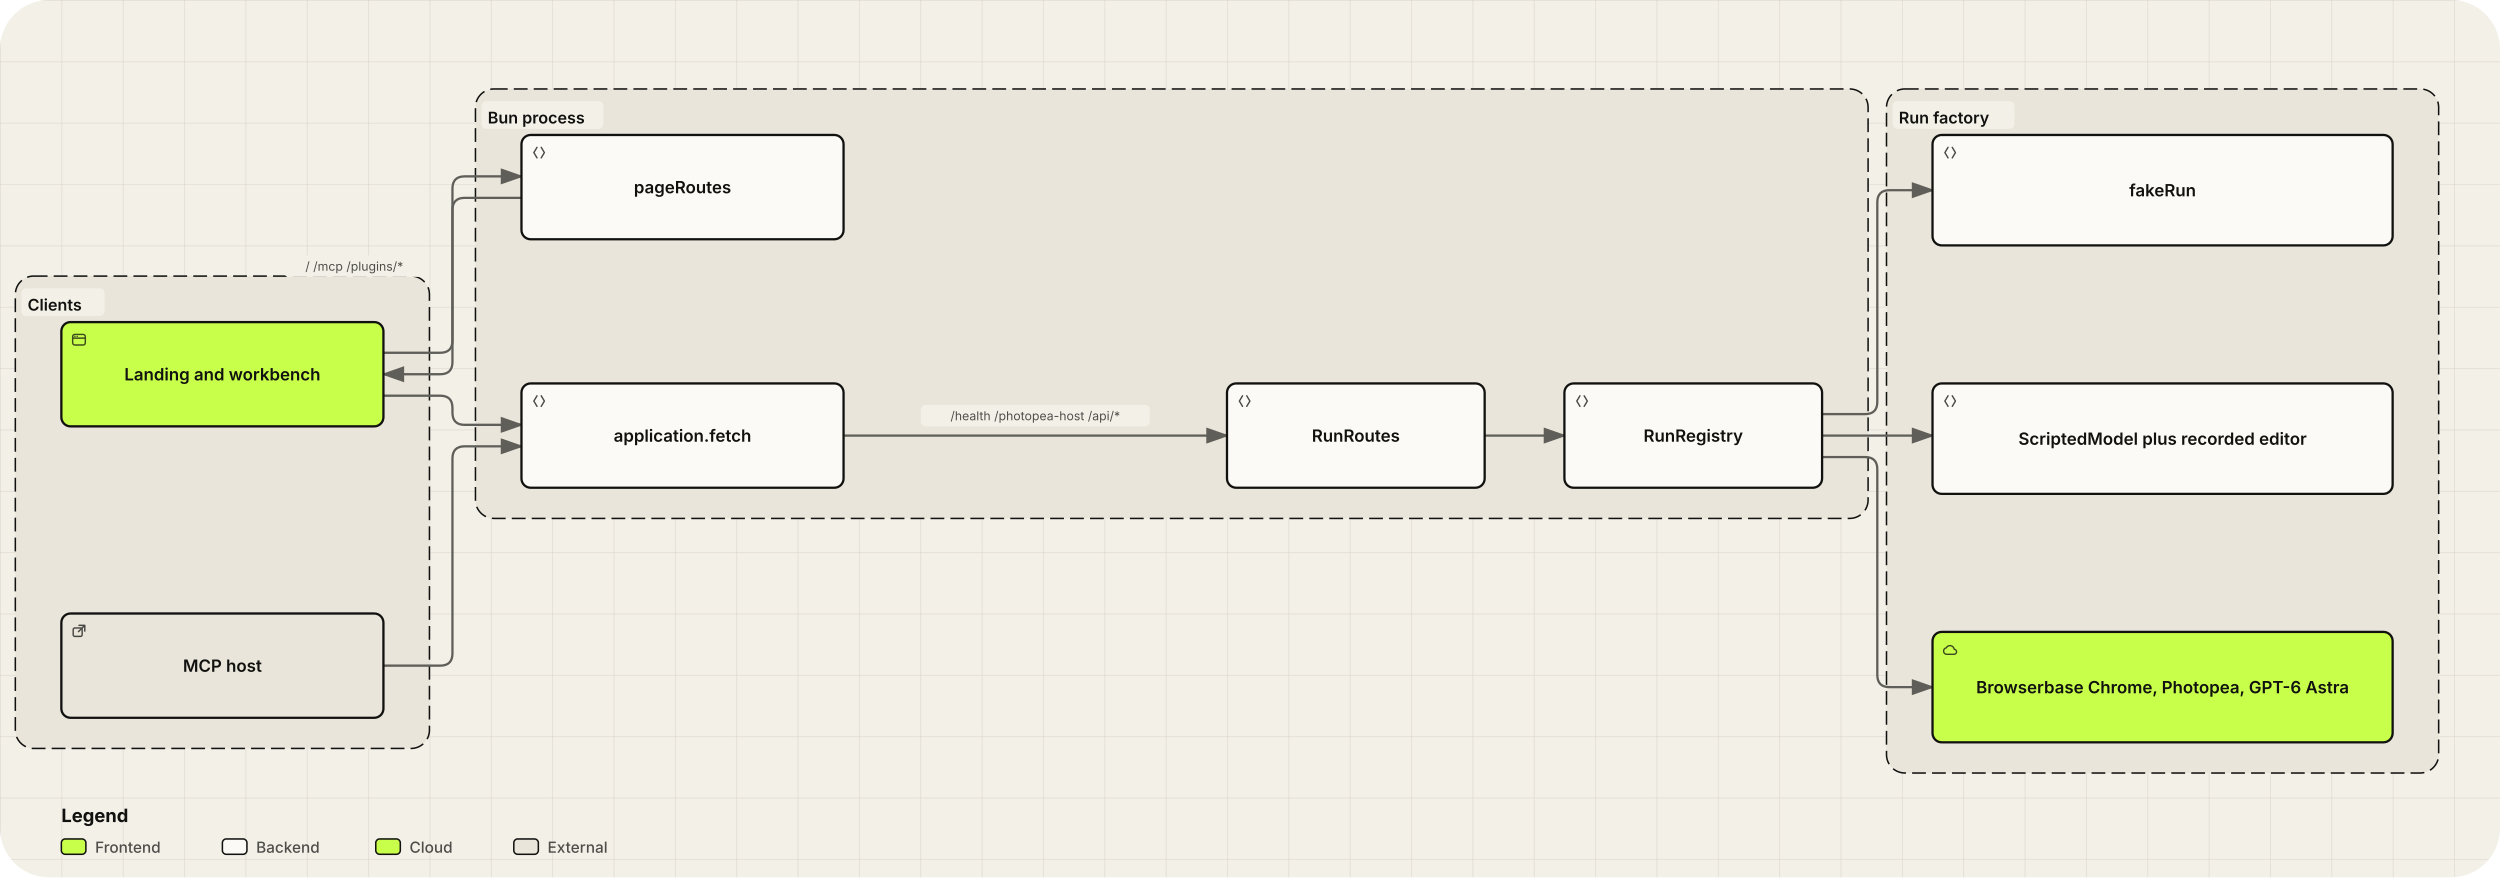
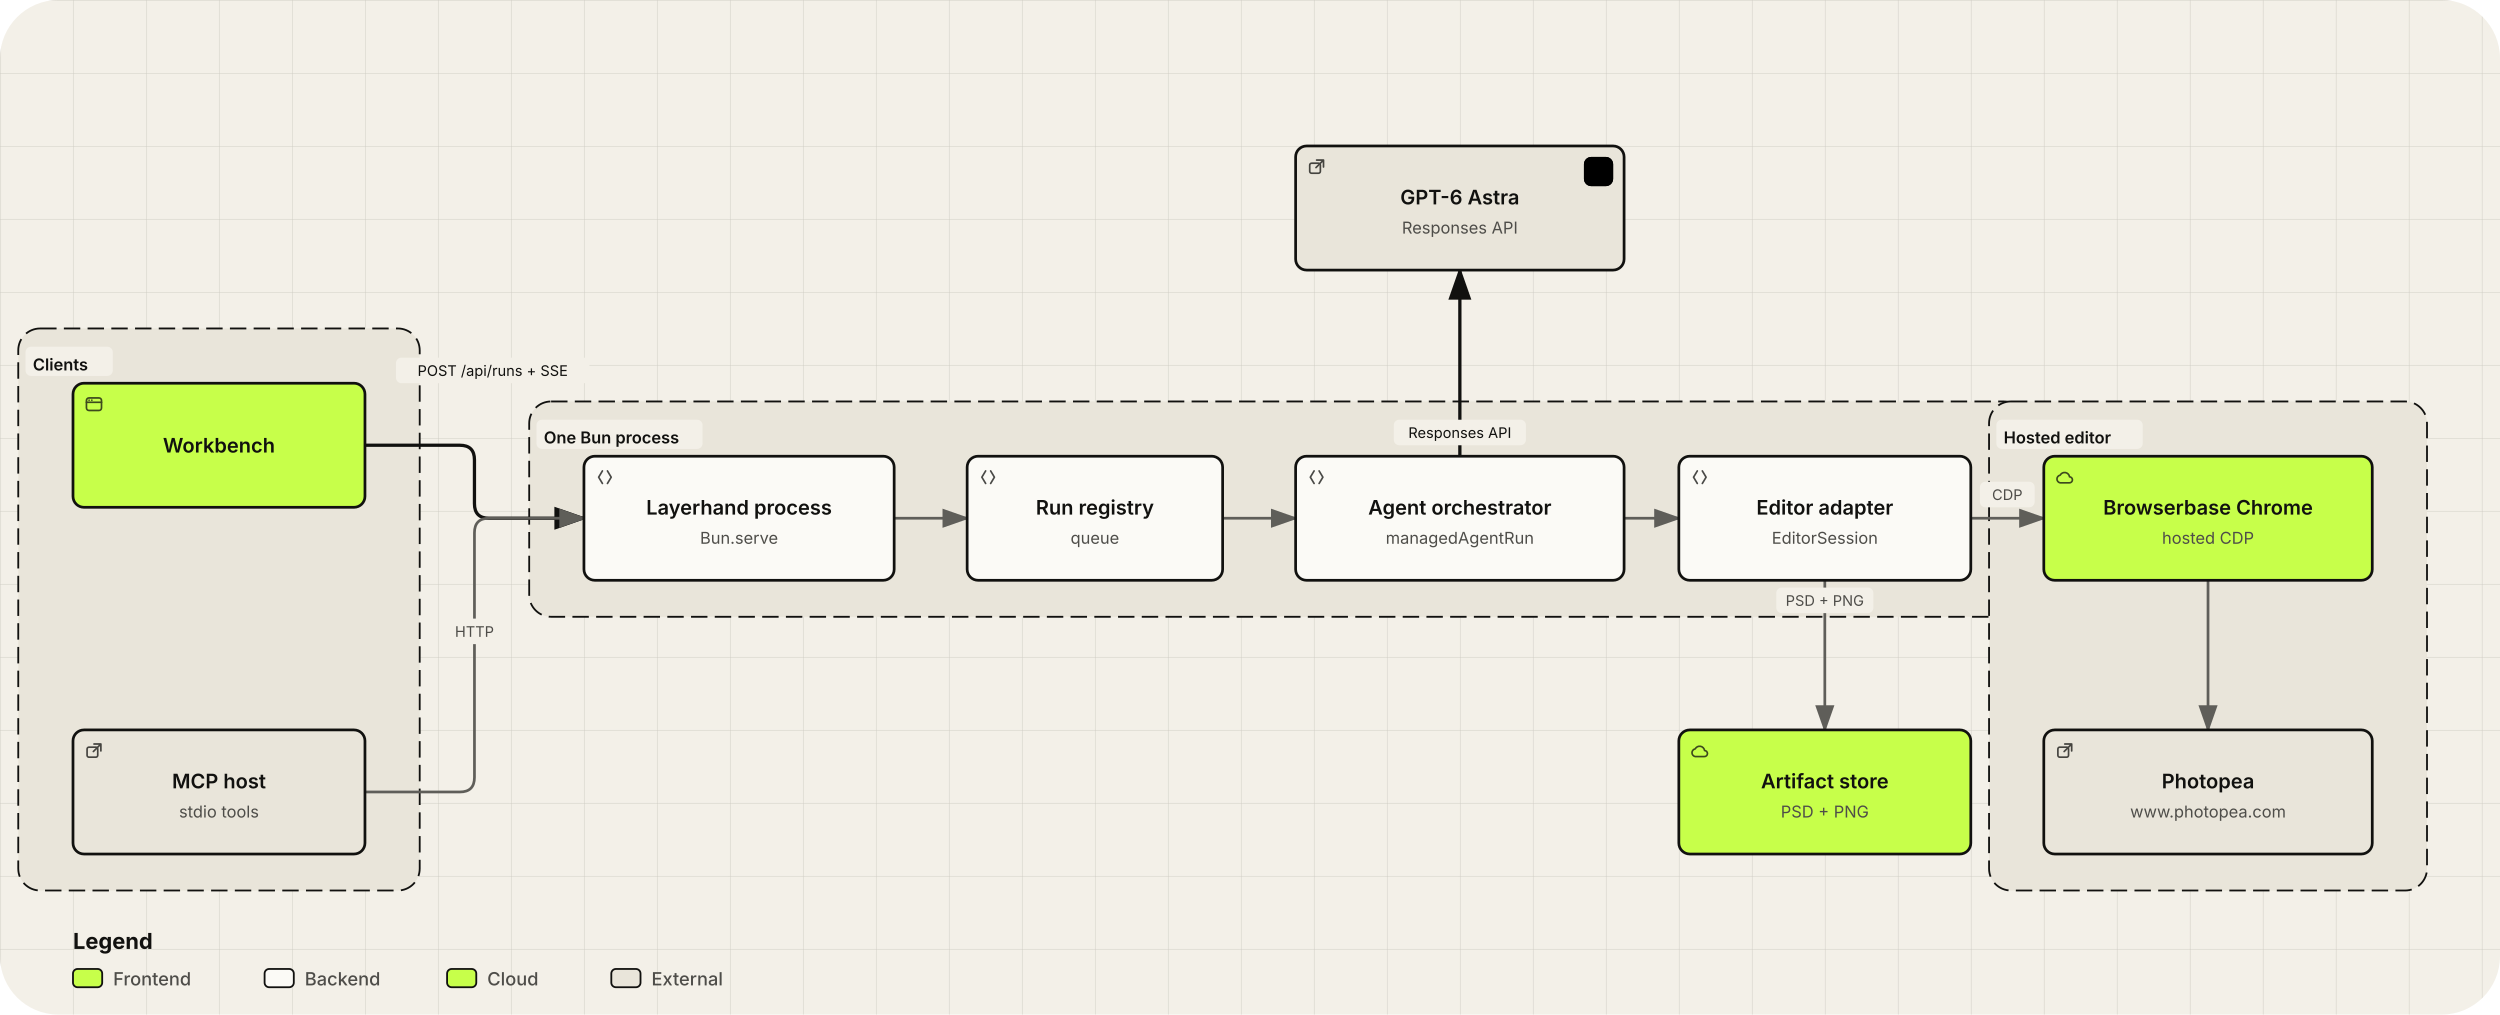
- <svg xmlns="http://www.w3.org/2000/svg" viewBox="0 0 1630 572" overflow="hidden" role="img" lang="en" aria-labelledby="archify-diagram-title archify-diagram-description" data-preset="classic" data-quality-profile="showcase">
+ <svg xmlns="http://www.w3.org/2000/svg" overflow="hidden" viewBox="0 0 1370 556" role="img" lang="en" aria-labelledby="archify-diagram-title archify-diagram-description" data-preset="classic" data-quality-profile="showcase">
  <style>
-     /* Layerhand tokens on Archify semantic classes (not per-node hex).
-        paper #F3F0E8, ink #11110F, accent #C7FF4A */
+     /* Layerhand tokens on Archify semantic classes. paper #F3F0E8, ink #11110F, accent #C7FF4A */
    svg {
-       --bg: #F3F0E8;
-       --grid: #CFCCC3;
-       --text: #11110F;
-       --text-muted: #4E4D49;
-       --text-dim: #5F5E59;
-       --mask: #F3F0E8;
-       --arrow: #5F5E59;
-       --arrow-emphasis: #C7FF4A;
-       --frontend-fill: #C7FF4A;
-       --frontend-stroke: #11110F;
-       --backend-fill: #FBFAF6;
-       --backend-stroke: #11110F;
-       --database-fill: #FBFAF6;
-       --database-stroke: #11110F;
-       --cloud-fill: #C7FF4A;
-       --cloud-stroke: #11110F;
-       --security-fill: #FBFAF6;
-       --security-stroke: #11110F;
-       --messagebus-fill: #FBFAF6;
-       --messagebus-stroke: #11110F;
-       --external-fill: #E9E5DA;
-       --external-stroke: #11110F;
+       --bg: #F3F0E8; --grid: #CFCCC3; --text: #11110F; --text-muted: #4E4D49; --text-dim: #5F5E59;
+       --mask: #F3F0E8; --arrow: #5F5E59; --arrow-emphasis: #C7FF4A;
+       --frontend-fill: #C7FF4A; --frontend-stroke: #11110F;
+       --backend-fill: #FBFAF6; --backend-stroke: #11110F;
+       --database-fill: #FBFAF6; --database-stroke: #11110F;
+       --cloud-fill: #C7FF4A; --cloud-stroke: #11110F;
+       --security-fill: #FBFAF6; --security-stroke: #11110F;
+       --messagebus-fill: #FBFAF6; --messagebus-stroke: #11110F;
+       --external-fill: #E9E5DA; --external-stroke: #11110F;
      font-family: ui-sans-serif, system-ui, -apple-system, "Segoe UI", sans-serif;
    }
    .c-grid { stroke: #CFCCC3; fill: none; }
    .c-mask { fill: #F3F0E8; stroke: none; }
    .c-frontend { fill: #C7FF4A; stroke: #11110F; }
    .c-backend { fill: #FBFAF6; stroke: #11110F; }
    .c-database { fill: #FBFAF6; stroke: #11110F; }
    .c-cloud { fill: #C7FF4A; stroke: #11110F; }
    .c-security { fill: #FBFAF6; stroke: #11110F; }
    .c-messagebus { fill: #FBFAF6; stroke: #11110F; }
    .c-external { fill: #E9E5DA; stroke: #11110F; }
    .c-region { fill: #E9E5DA; stroke: #11110F; stroke-dasharray: 9 4; }
    .t-primary { fill: #11110F; }
    .t-muted { fill: #4E4D49; }
    .t-dim { fill: #5F5E59; }
    .t-frontend, .t-backend, .t-database, .t-cloud,
    .t-security, .t-messagebus, .t-external { fill: #11110F; }
    .a-default { stroke: #5F5E59; fill: none; }
-     .a-emphasis { stroke: #C7FF4A; fill: none; }
+     .a-emphasis { stroke: #11110F; fill: none; }
    .a-security { stroke: #11110F; fill: none; stroke-dasharray: 5 5; }
    .a-dashed { stroke: #11110F; fill: none; stroke-dasharray: 4 4; }
    .m-default { fill: #5F5E59; }
-     .m-emphasis { fill: #C7FF4A; }
+     .m-emphasis { fill: #11110F; }
    .m-security, .m-dashed { fill: #11110F; }
-     svg .semantic-sigil {
-       fill: none;
-       stroke: #11110F;
-       stroke-width: 1.35;
-       stroke-linecap: round;
-       stroke-linejoin: round;
-       opacity: 0.76;
-     }
+     svg .semantic-sigil { fill: none; stroke: #11110F; stroke-width: 1.35; stroke-linecap: round; stroke-linejoin: round; opacity: 0.76; }
    svg .semantic-sigil .sigil-fill { fill: #11110F; stroke: none; }
  </style>
-   <defs>
-     <clipPath id="layerhand-frame">
-       <rect width="1630" height="572" rx="32" ry="32" />
-     </clipPath>
-     <marker id="arrowhead" markerWidth="10" markerHeight="7" refX="9" refY="3.5" orient="auto">
-       <polygon points="0 0, 10 3.5, 0 7" class="m-default" />
-     </marker>
-     <marker id="arrowhead-emphasis" markerWidth="10" markerHeight="7" refX="9" refY="3.5" orient="auto">
-       <polygon points="0 0, 10 3.5, 0 7" class="m-emphasis" />
-     </marker>
-     <marker id="arrowhead-security" markerWidth="10" markerHeight="7" refX="9" refY="3.5" orient="auto">
-       <polygon points="0 0, 10 3.5, 0 7" class="m-security" />
-     </marker>
-     <marker id="arrowhead-dashed" markerWidth="10" markerHeight="7" refX="9" refY="3.5" orient="auto">
-       <polygon points="0 0, 10 3.5, 0 7" class="m-dashed" />
-     </marker>
-     <pattern id="grid" width="40" height="40" patternUnits="userSpaceOnUse">
-       <path d="M 40 0 L 0 0 0 40" class="c-grid" stroke-width="0.5" />
-     </pattern>
-   </defs>
  <g clip-path="url(#layerhand-frame)">
-     <rect width="1630" height="572" rx="32" ry="32" fill="#F3F0E8" />
+     <rect width="1370" height="556" rx="32" ry="32" fill="#F3F0E8" />
+     <defs>
+       <clipPath id="layerhand-frame">
+         <rect width="1370" height="556" rx="32" ry="32" />
+       </clipPath>
+       <marker id="arrowhead" markerWidth="10" markerHeight="7" refX="9" refY="3.5" orient="auto">
+         <polygon points="0 0, 10 3.5, 0 7" class="m-default" />
+       </marker>
+       <marker id="arrowhead-emphasis" markerWidth="10" markerHeight="7" refX="9" refY="3.5" orient="auto">
+         <polygon points="0 0, 10 3.5, 0 7" class="m-emphasis" />
+       </marker>
+       <marker id="arrowhead-security" markerWidth="10" markerHeight="7" refX="9" refY="3.5" orient="auto">
+         <polygon points="0 0, 10 3.5, 0 7" class="m-security" />
+       </marker>
+       <marker id="arrowhead-dashed" markerWidth="10" markerHeight="7" refX="9" refY="3.5" orient="auto">
+         <polygon points="0 0, 10 3.5, 0 7" class="m-dashed" />
+       </marker>
+       <pattern id="grid" width="40" height="40" patternUnits="userSpaceOnUse">
+         <path d="M 40 0 L 0 0 0 40" class="c-grid" stroke-width="0.5" />
+       </pattern>
+     </defs>
    <rect width="100%" height="100%" fill="url(#grid)" />
-     <rect data-graph-role="structural-frame" data-composition-frame-kind="region" data-composition-frame-id="0" data-composition-frame-label="Clients" x="10" y="180" width="270" height="308" rx="12" class="c-region" stroke-width="1" />
-     <rect data-graph-role="structural-frame" data-composition-frame-kind="region" data-composition-frame-id="1" data-composition-frame-label="Bun process" x="310" y="58" width="908" height="280" rx="12" class="c-region" stroke-width="1" />
-     <rect data-graph-role="structural-frame" data-composition-frame-kind="region" data-composition-frame-id="2" data-composition-frame-label="Run factory" x="1230" y="58" width="360" height="446" rx="12" class="c-region" stroke-width="1" />
-     <path data-edge-from="browser" data-edge-to="pages" data-edge-key="0" data-edge-id="browser-pages" data-composition-points="250,230;295,230;295,115;340,115" d="M 250 230 L 287 230 Q 295 230 295 222 L 295 123 Q 295 115 303 115 L 340 115" class="a-default" stroke-width="1.5" marker-end="url(#arrowhead)" />
-     <path data-edge-from="browser" data-edge-to="app" data-edge-key="1" data-edge-id="browser-app" data-composition-points="250,258;295,258;295,277;340,277" d="M 250 258 L 287 258 Q 295 258 295 266 L 295 269 Q 295 277 303 277 L 340 277" class="a-default" stroke-width="1.5" marker-end="url(#arrowhead)" />
-     <path data-edge-from="host" data-edge-to="app" data-edge-key="2" data-edge-id="host-app" data-composition-points="250,434;295,434;295,291;340,291" d="M 250 434 L 287 434 Q 295 434 295 426 L 295 299 Q 295 291 303 291 L 340 291" class="a-default" stroke-width="1.5" marker-end="url(#arrowhead)" />
-     <path data-edge-from="pages" data-edge-to="browser" data-edge-label="/ /mcp /plugins/*" data-edge-key="3" data-edge-id="pages-browser" data-composition-points="340,129;295,129;295,244;250,244" d="M 340 129 L 303 129 Q 295 129 295 137 L 295 236 Q 295 244 287 244 L 250 244" class="a-default" stroke-width="1.5" marker-end="url(#arrowhead)" />
-     <path data-edge-from="app" data-edge-to="routes" data-edge-label="/health /photopea-host /api/*" data-edge-key="4" data-edge-id="app-routes" data-composition-points="550,284;800,284" d="M 550 284 L 800 284" class="a-default" stroke-width="1.5" marker-end="url(#arrowhead)" />
-     <path data-edge-from="routes" data-edge-to="registry" data-edge-key="5" data-edge-id="routes-registry" data-composition-points="968,284;1020,284" d="M 968 284 L 1020 284" class="a-default" stroke-width="1.5" marker-end="url(#arrowhead)" />
-     <path data-edge-from="registry" data-edge-to="fake" data-edge-key="6" data-edge-id="registry-fake" data-composition-points="1188,270;1224,270;1224,124;1260,124" d="M 1188 270 L 1216 270 Q 1224 270 1224 262 L 1224 132 Q 1224 124 1232 124 L 1260 124" class="a-default" stroke-width="1.5" marker-end="url(#arrowhead)" />
-     <path data-edge-from="registry" data-edge-to="scripted" data-edge-key="7" data-edge-id="registry-scripted" data-composition-points="1188,284;1260,284" d="M 1188 284 L 1260 284" class="a-default" stroke-width="1.5" marker-end="url(#arrowhead)" />
-     <path data-edge-from="registry" data-edge-to="live" data-edge-key="8" data-edge-id="registry-live" data-composition-points="1188,298;1224,298;1224,448;1260,448" d="M 1188 298 L 1216 298 Q 1224 298 1224 306 L 1224 440 Q 1224 448 1232 448 L 1260 448" class="a-default" stroke-width="1.5" marker-end="url(#arrowhead)" />
-     <g id="node-browser" data-node-id="browser" data-node-label="Landing and workbench" tabindex="0" role="button" aria-label="Focus Landing and workbench, Clients" aria-pressed="false" data-node-kind="frontend" data-node-context="Clients">
-       <rect x="40" y="210" width="210" height="68" rx="6" class="c-mask" />
-       <rect x="40" y="210" width="210" height="68" rx="6" class="c-frontend" stroke-width="1.5" />
+     <rect data-graph-role="structural-frame" data-composition-frame-kind="region" data-composition-frame-id="0" data-composition-frame-label="Clients" x="10" y="180" width="220" height="308" rx="12" class="c-region" stroke-width="1" />
+     <rect data-graph-role="structural-frame" data-composition-frame-kind="region" data-composition-frame-id="1" data-composition-frame-label="One Bun process" x="290" y="220" width="820" height="118" rx="12" class="c-region" stroke-width="1" />
+     <rect data-graph-role="structural-frame" data-composition-frame-kind="region" data-composition-frame-id="2" data-composition-frame-label="Hosted editor" x="1090" y="220" width="240" height="268" rx="12" class="c-region" stroke-width="1" />
+     <path data-edge-from="workbench" data-edge-to="server" data-edge-label="POST /api/runs + SSE" data-edge-key="0" data-edge-id="workbench-server" data-composition-points="200,244;260,244;260,284;320,284" d="M 200 244 L 252 244 Q 260 244 260 252 L 260 276 Q 260 284 268 284 L 320 284" class="a-emphasis" stroke-width="1.8" marker-end="url(#arrowhead-emphasis)" />
+     <path data-edge-from="mcp" data-edge-to="server" data-edge-label="HTTP" data-edge-key="1" data-edge-id="mcp-server" data-composition-points="200,434;260,434;260,284;320,284" d="M 200 434 L 252 434 Q 260 434 260 426 L 260 292 Q 260 284 268 284 L 320 284" class="a-default" stroke-width="1.5" marker-end="url(#arrowhead)" />
+     <path data-edge-from="server" data-edge-to="registry" data-edge-key="2" data-edge-id="server-registry" data-composition-points="490,284;530,284" d="M 490 284 L 530 284" class="a-default" stroke-width="1.5" marker-end="url(#arrowhead)" />
+     <path data-edge-from="registry" data-edge-to="agent" data-edge-key="3" data-edge-id="registry-agent" data-composition-points="670,284;710,284" d="M 670 284 L 710 284" class="a-default" stroke-width="1.5" marker-end="url(#arrowhead)" />
+     <path data-edge-from="agent" data-edge-to="astra" data-edge-label="Responses API" data-edge-key="4" data-edge-id="agent-astra" data-composition-points="800,250;800,148" d="M 800 250 L 800 148" class="a-emphasis" stroke-width="1.8" marker-end="url(#arrowhead-emphasis)" />
+     <path data-edge-from="agent" data-edge-to="editor" data-edge-key="5" data-edge-id="agent-editor" data-composition-points="890,284;920,284" d="M 890 284 L 920 284" class="a-default" stroke-width="1.5" marker-end="url(#arrowhead)" />
+     <path data-edge-from="editor" data-edge-to="chrome" data-edge-label="CDP" data-edge-key="6" data-edge-id="editor-chrome" data-composition-points="1080,284;1120,284" d="M 1080 284 L 1120 284" class="a-default" stroke-width="1.5" marker-end="url(#arrowhead)" />
+     <path data-edge-from="chrome" data-edge-to="photopea" data-edge-key="7" data-edge-id="chrome-photopea" data-composition-points="1210,318;1210,400" d="M 1210 318 L 1210 400" class="a-default" stroke-width="1.5" marker-end="url(#arrowhead)" />
+     <path data-edge-from="editor" data-edge-to="artifacts" data-edge-label="PSD + PNG" data-edge-key="8" data-edge-id="editor-artifacts" data-composition-points="1000,318;1000,400" d="M 1000 318 L 1000 400" class="a-default" stroke-width="1.5" marker-end="url(#arrowhead)" />
+     <g id="node-workbench" data-node-id="workbench" data-node-label="Workbench" tabindex="0" role="button" aria-label="Focus Workbench, Clients" aria-pressed="false" data-node-kind="frontend" data-node-context="Clients">
+       <rect x="40" y="210" width="160" height="68" rx="6" class="c-mask" />
+       <rect x="40" y="210" width="160" height="68" rx="6" class="c-frontend" stroke-width="1.5" />
      <g aria-hidden="true" data-semantic-sigil="frontend" class="semantic-sigil s-frontend" transform="translate(46 216) scale(0.6875)">
        <rect x="2" y="3" width="12" height="10" rx="2" />
        <path d="M2 6.5h12" />
        <circle cx="4.1" cy="4.8" r=".7" class="sigil-fill" />
        <circle cx="6.3" cy="4.8" r=".7" class="sigil-fill" />
      </g>
-       <text data-node-label="" x="145" y="248" class="t-primary" font-size="11" font-weight="600" text-anchor="middle">Landing and workbench</text>
-     </g>
-     <g id="node-host" data-node-id="host" data-node-label="MCP host" tabindex="0" role="button" aria-label="Focus MCP host, Clients" aria-pressed="false" data-node-kind="external" data-node-context="Clients">
-       <rect x="40" y="400" width="210" height="68" rx="6" class="c-mask" />
-       <rect x="40" y="400" width="210" height="68" rx="6" class="c-external" stroke-width="1.5" />
+       <text data-node-label="" x="120" y="248" class="t-primary" font-size="11" font-weight="600" text-anchor="middle">Workbench</text>
+     </g>
+     <g id="node-mcp" data-node-id="mcp" data-node-label="MCP host" tabindex="0" role="button" aria-label="Focus MCP host, stdio tools, Clients" aria-pressed="false" data-node-kind="external" data-node-sublabel="stdio tools" data-node-context="Clients">
+       <rect x="40" y="400" width="160" height="68" rx="6" class="c-mask" />
+       <rect x="40" y="400" width="160" height="68" rx="6" class="c-external" stroke-width="1.5" />
      <g aria-hidden="true" data-semantic-sigil="external" class="semantic-sigil s-external" transform="translate(46 406) scale(0.6875)">
        <rect x="2.5" y="5" width="8.5" height="8" rx="1.5" />
        <path d="M8 2.5h5.5V8M13.5 2.5 7.5 8.5" />
      </g>
-       <text data-node-label="" x="145" y="438" class="t-primary" font-size="11" font-weight="600" text-anchor="middle">MCP host</text>
-     </g>
-     <g id="node-pages" data-node-id="pages" data-node-label="pageRoutes" tabindex="0" role="button" aria-label="Focus pageRoutes, Bun process" aria-pressed="false" data-node-kind="backend" data-node-context="Bun process">
-       <rect x="340" y="88" width="210" height="68" rx="6" class="c-mask" />
-       <rect x="340" y="88" width="210" height="68" rx="6" class="c-backend" stroke-width="1.5" />
-       <g aria-hidden="true" data-semantic-sigil="backend" class="semantic-sigil s-backend" transform="translate(346 94) scale(0.6875)">
-         <path d="M6 3 3 8l3 5M10 3l3 5-3 5" />
-       </g>
-       <text data-node-label="" x="445" y="126" class="t-primary" font-size="11" font-weight="600" text-anchor="middle">pageRoutes</text>
-     </g>
-     <g id="node-app" data-node-id="app" data-node-label="application.fetch" tabindex="0" role="button" aria-label="Focus application.fetch, Bun process" aria-pressed="false" data-node-kind="backend" data-node-context="Bun process">
-       <rect x="340" y="250" width="210" height="68" rx="6" class="c-mask" />
-       <rect x="340" y="250" width="210" height="68" rx="6" class="c-backend" stroke-width="1.5" />
-       <g aria-hidden="true" data-semantic-sigil="backend" class="semantic-sigil s-backend" transform="translate(346 256) scale(0.6875)">
-         <path d="M6 3 3 8l3 5M10 3l3 5-3 5" />
-       </g>
-       <text data-node-label="" x="445" y="288" class="t-primary" font-size="11" font-weight="600" text-anchor="middle">application.fetch</text>
-     </g>
-     <g id="node-routes" data-node-id="routes" data-node-label="RunRoutes" tabindex="0" role="button" aria-label="Focus RunRoutes, Bun process" aria-pressed="false" data-node-kind="backend" data-node-context="Bun process">
-       <rect x="800" y="250" width="168" height="68" rx="6" class="c-mask" />
-       <rect x="800" y="250" width="168" height="68" rx="6" class="c-backend" stroke-width="1.5" />
-       <g aria-hidden="true" data-semantic-sigil="backend" class="semantic-sigil s-backend" transform="translate(806 256) scale(0.6875)">
-         <path d="M6 3 3 8l3 5M10 3l3 5-3 5" />
-       </g>
-       <text data-node-label="" x="884" y="288" class="t-primary" font-size="11" font-weight="600" text-anchor="middle">RunRoutes</text>
-     </g>
-     <g id="node-registry" data-node-id="registry" data-node-label="RunRegistry" tabindex="0" role="button" aria-label="Focus RunRegistry, Bun process" aria-pressed="false" data-node-kind="backend" data-node-context="Bun process">
-       <rect x="1020" y="250" width="168" height="68" rx="6" class="c-mask" />
-       <rect x="1020" y="250" width="168" height="68" rx="6" class="c-backend" stroke-width="1.5" />
-       <g aria-hidden="true" data-semantic-sigil="backend" class="semantic-sigil s-backend" transform="translate(1026 256) scale(0.6875)">
-         <path d="M6 3 3 8l3 5M10 3l3 5-3 5" />
-       </g>
-       <text data-node-label="" x="1104" y="288" class="t-primary" font-size="11" font-weight="600" text-anchor="middle">RunRegistry</text>
-     </g>
-     <g id="node-fake" data-node-id="fake" data-node-label="fakeRun" tabindex="0" role="button" aria-label="Focus fakeRun, Run factory" aria-pressed="false" data-node-kind="backend" data-node-context="Run factory">
-       <rect x="1260" y="88" width="300" height="72" rx="6" class="c-mask" />
-       <rect x="1260" y="88" width="300" height="72" rx="6" class="c-backend" stroke-width="1.5" />
-       <g aria-hidden="true" data-semantic-sigil="backend" class="semantic-sigil s-backend" transform="translate(1266 94) scale(0.6875)">
-         <path d="M6 3 3 8l3 5M10 3l3 5-3 5" />
-       </g>
-       <text data-node-label="" x="1410" y="128" class="t-primary" font-size="11" font-weight="600" text-anchor="middle">fakeRun</text>
-     </g>
-     <g id="node-scripted" data-node-id="scripted" data-node-label="ScriptedModel plus recorded editor" tabindex="0" role="button" aria-label="Focus ScriptedModel plus recorded editor, Run factory" aria-pressed="false" data-node-kind="backend" data-node-context="Run factory">
-       <rect x="1260" y="250" width="300" height="72" rx="6" class="c-mask" />
-       <rect x="1260" y="250" width="300" height="72" rx="6" class="c-backend" stroke-width="1.5" />
-       <g aria-hidden="true" data-semantic-sigil="backend" class="semantic-sigil s-backend" transform="translate(1266 256) scale(0.6875)">
-         <path d="M6 3 3 8l3 5M10 3l3 5-3 5" />
-       </g>
-       <text data-node-label="" x="1410" y="290" class="t-primary" font-size="11" font-weight="600" text-anchor="middle">ScriptedModel plus recorded editor</text>
-     </g>
-     <g id="node-live" data-node-id="live" data-node-label="Browserbase Chrome, Photopea, GPT-6 Astra" tabindex="0" role="button" aria-label="Focus Browserbase Chrome, Photopea, GPT-6 Astra, Run factory" aria-pressed="false" data-node-kind="cloud" data-node-context="Run factory">
-       <rect x="1260" y="412" width="300" height="72" rx="6" class="c-mask" />
-       <rect x="1260" y="412" width="300" height="72" rx="6" class="c-cloud" stroke-width="1.5" />
-       <g aria-hidden="true" data-semantic-sigil="cloud" class="semantic-sigil s-cloud" transform="translate(1266 418) scale(0.6875)">
+       <text data-node-label="" data-detail-anchor="" x="120" y="432" class="t-primary" font-size="11" font-weight="600" text-anchor="middle">MCP host</text>
+       <text data-detail="context" x="120" y="448" class="t-muted" font-size="9" text-anchor="middle">stdio tools</text>
+     </g>
+     <g id="node-server" data-node-id="server" data-node-label="Layerhand process" tabindex="0" role="button" aria-label="Focus Layerhand process, Bun.serve, One Bun process" aria-pressed="false" data-node-kind="backend" data-node-sublabel="Bun.serve" data-node-context="One Bun process">
+       <rect x="320" y="250" width="170" height="68" rx="6" class="c-mask" />
+       <rect x="320" y="250" width="170" height="68" rx="6" class="c-backend" stroke-width="1.5" />
+       <g aria-hidden="true" data-semantic-sigil="backend" class="semantic-sigil s-backend" transform="translate(326 256) scale(0.6875)">
+         <path d="M6 3 3 8l3 5M10 3l3 5-3 5" />
+       </g>
+       <text data-node-label="" data-detail-anchor="" x="405" y="282" class="t-primary" font-size="11" font-weight="600" text-anchor="middle">Layerhand process</text>
+       <text data-detail="context" x="405" y="298" class="t-muted" font-size="9" text-anchor="middle">Bun.serve</text>
+     </g>
+     <g id="node-registry" data-node-id="registry" data-node-label="Run registry" tabindex="0" role="button" aria-label="Focus Run registry, queue, One Bun process" aria-pressed="false" data-node-kind="backend" data-node-sublabel="queue" data-node-context="One Bun process">
+       <rect x="530" y="250" width="140" height="68" rx="6" class="c-mask" />
+       <rect x="530" y="250" width="140" height="68" rx="6" class="c-backend" stroke-width="1.5" />
+       <g aria-hidden="true" data-semantic-sigil="backend" class="semantic-sigil s-backend" transform="translate(536 256) scale(0.6875)">
+         <path d="M6 3 3 8l3 5M10 3l3 5-3 5" />
+       </g>
+       <text data-node-label="" data-detail-anchor="" x="600" y="282" class="t-primary" font-size="11" font-weight="600" text-anchor="middle">Run registry</text>
+       <text data-detail="context" x="600" y="298" class="t-muted" font-size="9" text-anchor="middle">queue</text>
+     </g>
+     <g id="node-agent" data-node-id="agent" data-node-label="Agent orchestrator" tabindex="0" role="button" aria-label="Focus Agent orchestrator, managedAgentRun, One Bun process" aria-pressed="false" data-node-kind="backend" data-node-sublabel="managedAgentRun" data-node-context="One Bun process">
+       <rect x="710" y="250" width="180" height="68" rx="6" class="c-mask" />
+       <rect x="710" y="250" width="180" height="68" rx="6" class="c-backend" stroke-width="1.5" />
+       <g aria-hidden="true" data-semantic-sigil="backend" class="semantic-sigil s-backend" transform="translate(716 256) scale(0.6875)">
+         <path d="M6 3 3 8l3 5M10 3l3 5-3 5" />
+       </g>
+       <text data-node-label="" data-detail-anchor="" x="800" y="282" class="t-primary" font-size="11" font-weight="600" text-anchor="middle">Agent orchestrator</text>
+       <text data-detail="context" x="800" y="298" class="t-muted" font-size="9" text-anchor="middle">managedAgentRun</text>
+     </g>
+     <g id="node-astra" data-node-id="astra" data-node-label="GPT-6 Astra" tabindex="0" role="button" aria-label="Focus GPT-6 Astra, Responses API, Architecture component, OpenAI" aria-pressed="false" data-node-kind="external" data-node-sublabel="Responses API" data-node-context="Architecture component" data-node-brand="OpenAI" data-node-brand-id="openai" data-node-brand-status="preset" data-node-brand-source="https://openai.com/brand/">
+       <rect x="710" y="80" width="180" height="68" rx="6" class="c-mask" />
+       <rect x="710" y="80" width="180" height="68" rx="6" class="c-external" stroke-width="1.5" />
+       <g aria-hidden="true" data-semantic-sigil="external" class="semantic-sigil s-external" transform="translate(716 86) scale(0.6875)">
+         <rect x="2.5" y="5" width="8.5" height="8" rx="1.5" />
+         <path d="M8 2.5h5.5V8M13.5 2.5 7.5 8.5" />
+       </g>
+       <g aria-hidden="true" data-brand-mark="openai" data-brand-title="OpenAI" data-brand-status="preset" data-brand-source="https://openai.com/brand/" class="brand-mark" transform="translate(868 86)">
+         <rect width="16" height="16" rx="4" class="brand-mark-badge" />
+         <path d="M11.248 18.25q-.825 0-1.568-.314a4.3 4.3 0 0 1-1.32-.874 4 4 0 0 1-1.304.214 4 4 0 0 1-2.046-.544 4.27 4.27 0 0 1-1.518-1.485 4 4 0 0 1-.56-2.095q0-.48.131-1.04A4.4 4.4 0 0 1 2.04 10.71a4.07 4.07 0 0 1 .017-3.4 4.2 4.2 0 0 1 1.056-1.418 3.8 3.8 0 0 1 1.6-.842 3.9 3.9 0 0 1 .76-1.683q.593-.759 1.451-1.188a4.04 4.04 0 0 1 1.832-.429q.825 0 1.567.313.742.314 1.32.875a4 4 0 0 1 1.304-.215q1.106 0 2.046.545a4.14 4.14 0 0 1 1.501 1.485q.578.941.578 2.095 0 .48-.132 1.04.66.61 1.023 1.419.363.792.363 1.666 0 .892-.38 1.717a4.3 4.3 0 0 1-1.072 1.435 3.8 3.8 0 0 1-1.584.825 3.8 3.8 0 0 1-.775 1.683 4.06 4.06 0 0 1-1.436 1.188 4.04 4.04 0 0 1-1.832.429m-4.076-2.062q.825 0 1.435-.347l3.103-1.782a.36.36 0 0 0 .164-.313v-1.42L7.881 14.62a.67.67 0 0 1-.726 0l-3.118-1.798a.5.5 0 0 1-.017.115v.198q0 .841.396 1.551.413.693 1.139 1.089a3.2 3.2 0 0 0 1.617.412m.165-2.69a.4.4 0 0 0 .181.05q.083 0 .165-.05l1.238-.71-3.977-2.31a.7.7 0 0 1-.363-.643v-3.58q-.825.362-1.32 1.122a2.9 2.9 0 0 0-.495 1.65q0 .809.413 1.55.412.743 1.072 1.123zm3.91 3.663q.875 0 1.585-.396a2.96 2.96 0 0 0 1.534-2.64v-3.564a.32.32 0 0 0-.165-.297l-1.254-.726v4.604a.7.7 0 0 1-.363.643l-3.119 1.799a3 3 0 0 0 1.783.577m.627-6.039V8.878L10.01 7.822 8.129 8.878v2.244l1.881 1.056zM7.057 5.859a.7.7 0 0 1 .363-.644l3.119-1.798a3 3 0 0 0-1.782-.578q-.874 0-1.584.396A2.96 2.96 0 0 0 6.05 4.324a3.07 3.07 0 0 0-.396 1.551v3.547q0 .199.165.314l1.237.726zm8.383 7.887q.825-.364 1.303-1.123.495-.758.495-1.65a3.15 3.15 0 0 0-.412-1.55q-.413-.743-1.073-1.123l-3.086-1.782q-.099-.065-.181-.049a.3.3 0 0 0-.165.05l-1.238.692 3.993 2.327a.6.6 0 0 1 .264.264.64.64 0 0 1 .1.363zm-3.317-8.382a.63.63 0 0 1 .726 0l3.135 1.831v-.297q0-.792-.396-1.501a2.86 2.86 0 0 0-1.105-1.155q-.71-.43-1.65-.43-.825 0-1.436.347L8.294 5.941a.36.36 0 0 0-.165.314v1.418z" transform="translate(3 3) scale(0.5)" fill="#000000" />
+         <rect width="16" height="16" rx="4" class="brand-mark-frame" />
+       </g>
+       <text data-node-label="" data-detail-anchor="" x="800" y="112" class="t-primary" font-size="11" font-weight="600" text-anchor="middle">GPT-6 Astra</text>
+       <text data-detail="context" x="800" y="128" class="t-muted" font-size="9" text-anchor="middle">Responses API</text>
+     </g>
+     <g id="node-editor" data-node-id="editor" data-node-label="Editor adapter" tabindex="0" role="button" aria-label="Focus Editor adapter, EditorSession, One Bun process" aria-pressed="false" data-node-kind="backend" data-node-sublabel="EditorSession" data-node-context="One Bun process">
+       <rect x="920" y="250" width="160" height="68" rx="6" class="c-mask" />
+       <rect x="920" y="250" width="160" height="68" rx="6" class="c-backend" stroke-width="1.5" />
+       <g aria-hidden="true" data-semantic-sigil="backend" class="semantic-sigil s-backend" transform="translate(926 256) scale(0.6875)">
+         <path d="M6 3 3 8l3 5M10 3l3 5-3 5" />
+       </g>
+       <text data-node-label="" data-detail-anchor="" x="1000" y="282" class="t-primary" font-size="11" font-weight="600" text-anchor="middle">Editor adapter</text>
+       <text data-detail="context" x="1000" y="298" class="t-muted" font-size="9" text-anchor="middle">EditorSession</text>
+     </g>
+     <g id="node-artifacts" data-node-id="artifacts" data-node-label="Artifact store" tabindex="0" role="button" aria-label="Focus Artifact store, PSD + PNG, Architecture component" aria-pressed="false" data-node-kind="cloud" data-node-sublabel="PSD + PNG" data-node-context="Architecture component">
+       <rect x="920" y="400" width="160" height="68" rx="6" class="c-mask" />
+       <rect x="920" y="400" width="160" height="68" rx="6" class="c-cloud" stroke-width="1.5" />
+       <g aria-hidden="true" data-semantic-sigil="cloud" class="semantic-sigil s-cloud" transform="translate(926 406) scale(0.6875)">
        <path d="M4.3 12.5h7.3a2.4 2.4 0 0 0 .2-4.8 4 4 0 0 0-7.5-1.3A3.1 3.1 0 0 0 4.3 12.5Z" />
      </g>
-       <text data-node-label="" x="1410" y="452" class="t-primary" font-size="11" font-weight="600" text-anchor="middle">Browserbase Chrome, Photopea, GPT-6 Astra</text>
-     </g>
-     <g data-detail="context" data-edge-from="pages" data-edge-to="browser" data-edge-label="/ /mcp /plugins/*" data-edge-key="3" data-edge-id="pages-browser">
-       <rect x="185.2" y="166.5" width="91.6" height="14" rx="3" class="c-mask" />
-       <text x="231" y="176.5" class="t-muted" font-size="8" text-anchor="middle">/ /mcp /plugins/*</text>
-     </g>
-     <g data-detail="context" data-edge-from="app" data-edge-to="routes" data-edge-label="/health /photopea-host /api/*" data-edge-key="4" data-edge-id="app-routes">
-       <rect x="600.4" y="264" width="149.2" height="14" rx="3" class="c-mask" />
-       <text x="675" y="274" class="t-muted" font-size="8" text-anchor="middle">/health /photopea-host /api/*</text>
+       <text data-node-label="" data-detail-anchor="" x="1000" y="432" class="t-primary" font-size="11" font-weight="600" text-anchor="middle">Artifact store</text>
+       <text data-detail="context" x="1000" y="448" class="t-muted" font-size="9" text-anchor="middle">PSD + PNG</text>
+     </g>
+     <g id="node-chrome" data-node-id="chrome" data-node-label="Browserbase Chrome" tabindex="0" role="button" aria-label="Focus Browserbase Chrome, hosted CDP, Hosted editor" aria-pressed="false" data-node-kind="cloud" data-node-sublabel="hosted CDP" data-node-context="Hosted editor">
+       <rect x="1120" y="250" width="180" height="68" rx="6" class="c-mask" />
+       <rect x="1120" y="250" width="180" height="68" rx="6" class="c-cloud" stroke-width="1.5" />
+       <g aria-hidden="true" data-semantic-sigil="cloud" class="semantic-sigil s-cloud" transform="translate(1126 256) scale(0.6875)">
+         <path d="M4.3 12.5h7.3a2.4 2.4 0 0 0 .2-4.8 4 4 0 0 0-7.5-1.3A3.1 3.1 0 0 0 4.3 12.5Z" />
+       </g>
+       <text data-node-label="" data-detail-anchor="" x="1210" y="282" class="t-primary" font-size="11" font-weight="600" text-anchor="middle">Browserbase Chrome</text>
+       <text data-detail="context" x="1210" y="298" class="t-muted" font-size="9" text-anchor="middle">hosted CDP</text>
+     </g>
+     <g id="node-photopea" data-node-id="photopea" data-node-label="Photopea" tabindex="0" role="button" aria-label="Focus Photopea, www.photopea.com, Hosted editor" aria-pressed="false" data-node-kind="external" data-node-sublabel="www.photopea.com" data-node-context="Hosted editor">
+       <rect x="1120" y="400" width="180" height="68" rx="6" class="c-mask" />
+       <rect x="1120" y="400" width="180" height="68" rx="6" class="c-external" stroke-width="1.5" />
+       <g aria-hidden="true" data-semantic-sigil="external" class="semantic-sigil s-external" transform="translate(1126 406) scale(0.6875)">
+         <rect x="2.5" y="5" width="8.5" height="8" rx="1.5" />
+         <path d="M8 2.5h5.5V8M13.5 2.5 7.5 8.5" />
+       </g>
+       <text data-node-label="" data-detail-anchor="" x="1210" y="432" class="t-primary" font-size="11" font-weight="600" text-anchor="middle">Photopea</text>
+       <text data-detail="context" x="1210" y="448" class="t-muted" font-size="9" text-anchor="middle">www.photopea.com</text>
+     </g>
+     <g data-detail="context" data-edge-from="workbench" data-edge-to="server" data-edge-label="POST /api/runs + SSE" data-edge-key="0" data-edge-id="workbench-server">
+       <rect x="217" y="196" width="106" height="14" rx="3" class="c-mask" />
+       <text x="270" y="206" class="t-backend" font-size="8" text-anchor="middle">POST /api/runs + SSE</text>
+     </g>
+     <g data-detail="context" data-edge-from="mcp" data-edge-to="server" data-edge-label="HTTP" data-edge-key="1" data-edge-id="mcp-server">
+       <rect x="245" y="339" width="30" height="14" rx="3" class="c-mask" />
+       <text x="260" y="349" class="t-muted" font-size="8" text-anchor="middle">HTTP</text>
+     </g>
+     <g data-detail="context" data-edge-from="agent" data-edge-to="astra" data-edge-label="Responses API" data-edge-key="4" data-edge-id="agent-astra">
+       <rect x="763.8" y="230" width="72.4" height="14" rx="3" class="c-mask" />
+       <text x="800" y="240" class="t-backend" font-size="8" text-anchor="middle">Responses API</text>
+     </g>
+     <g data-detail="context" data-edge-from="editor" data-edge-to="chrome" data-edge-label="CDP" data-edge-key="6" data-edge-id="editor-chrome">
+       <rect x="1085" y="264" width="30" height="14" rx="3" class="c-mask" />
+       <text x="1100" y="274" class="t-muted" font-size="8" text-anchor="middle">CDP</text>
+     </g>
+     <g data-detail="context" data-edge-from="editor" data-edge-to="artifacts" data-edge-label="PSD + PNG" data-edge-key="8" data-edge-id="editor-artifacts">
+       <rect x="973.4" y="322" width="53.2" height="14" rx="3" class="c-mask" />
+       <text x="1000" y="332" class="t-muted" font-size="8" text-anchor="middle">PSD + PNG</text>
    </g>
    <g data-graph-role="structural-frame-label" data-composition-frame-id="0" data-composition-frame-kind="region" data-composition-frame-label="Clients">
-       <rect data-graph-role="structural-frame-label-mask" x="14" y="188" width="54.168" height="18" rx="3" class="c-mask" />
-       <text data-boundary-label="" x="18" y="202.516" class="t-cloud" font-size="10.516" font-weight="600">Clients</text>
-     </g>
-     <g data-graph-role="structural-frame-label" data-composition-frame-id="1" data-composition-frame-kind="region" data-composition-frame-label="Bun process">
-       <rect data-graph-role="structural-frame-label-mask" x="314" y="66" width="79.406" height="18" rx="3" class="c-mask" />
-       <text data-boundary-label="" x="318" y="80.516" class="t-cloud" font-size="10.516" font-weight="600">Bun process</text>
-     </g>
-     <g data-graph-role="structural-frame-label" data-composition-frame-id="2" data-composition-frame-kind="region" data-composition-frame-label="Run factory">
-       <rect data-graph-role="structural-frame-label-mask" x="1234" y="66" width="79.406" height="18" rx="3" class="c-mask" />
-       <text data-boundary-label="" x="1238" y="80.516" class="t-cloud" font-size="10.516" font-weight="600">Run factory</text>
+       <rect data-graph-role="structural-frame-label-mask" x="14" y="190" width="47.8" height="16" rx="3" class="c-mask" />
+       <text data-boundary-label="" x="18" y="203" class="t-cloud" font-size="9" font-weight="600">Clients</text>
+     </g>
+     <g data-graph-role="structural-frame-label" data-composition-frame-id="1" data-composition-frame-kind="region" data-composition-frame-label="One Bun process">
+       <rect data-graph-role="structural-frame-label-mask" x="294" y="230" width="91" height="16" rx="3" class="c-mask" />
+       <text data-boundary-label="" x="298" y="243" class="t-cloud" font-size="9" font-weight="600">One Bun process</text>
+     </g>
+     <g data-graph-role="structural-frame-label" data-composition-frame-id="2" data-composition-frame-kind="region" data-composition-frame-label="Hosted editor">
+       <rect data-graph-role="structural-frame-label-mask" x="1094" y="230" width="80.2" height="16" rx="3" class="c-mask" />
+       <text data-boundary-label="" x="1098" y="243" class="t-cloud" font-size="9" font-weight="600">Hosted editor</text>
    </g>
    <g data-legend="" data-legend-bridge="">
-       <text x="40" y="536" class="t-primary" font-size="12" font-weight="650">Legend</text>
-       <g data-legend-semantic-kind="frontend" data-legend-kind="frontend" data-legend-label="Frontend" data-legend-x="40" data-legend-baseline="556" data-legend-width="83">
-         <rect x="40" y="547" width="16" height="10" rx="2.5" class="c-frontend" stroke-width="1" />
-         <text x="62" y="556" class="t-muted" font-size="10" font-weight="500">Frontend</text>
-       </g>
-       <g data-legend-semantic-kind="backend" data-legend-kind="backend" data-legend-label="Backend" data-legend-x="145" data-legend-baseline="556" data-legend-width="78">
-         <rect x="145" y="547" width="16" height="10" rx="2.5" class="c-backend" stroke-width="1" />
-         <text x="167" y="556" class="t-muted" font-size="10" font-weight="500">Backend</text>
-       </g>
-       <g data-legend-semantic-kind="cloud" data-legend-kind="cloud" data-legend-label="Cloud" data-legend-x="245" data-legend-baseline="556" data-legend-width="68">
-         <rect x="245" y="547" width="16" height="10" rx="2.5" class="c-cloud" stroke-width="1" />
-         <text x="267" y="556" class="t-muted" font-size="10" font-weight="500">Cloud</text>
-       </g>
-       <g data-legend-semantic-kind="external" data-legend-kind="external" data-legend-label="External" data-legend-x="335" data-legend-baseline="556" data-legend-width="83">
-         <rect x="335" y="547" width="16" height="10" rx="2.5" class="c-external" stroke-width="1" />
-         <text x="357" y="556" class="t-muted" font-size="10" font-weight="500">External</text>
+       <text x="40" y="520" class="t-primary" font-size="12" font-weight="650">Legend</text>
+       <g data-legend-semantic-kind="frontend" data-legend-kind="frontend" data-legend-label="Frontend" data-legend-x="40" data-legend-baseline="540" data-legend-width="83">
+         <rect x="40" y="531" width="16" height="10" rx="2.5" class="c-frontend" stroke-width="1" />
+         <text x="62" y="540" class="t-muted" font-size="10" font-weight="500">Frontend</text>
+       </g>
+       <g data-legend-semantic-kind="backend" data-legend-kind="backend" data-legend-label="Backend" data-legend-x="145" data-legend-baseline="540" data-legend-width="78">
+         <rect x="145" y="531" width="16" height="10" rx="2.5" class="c-backend" stroke-width="1" />
+         <text x="167" y="540" class="t-muted" font-size="10" font-weight="500">Backend</text>
+       </g>
+       <g data-legend-semantic-kind="cloud" data-legend-kind="cloud" data-legend-label="Cloud" data-legend-x="245" data-legend-baseline="540" data-legend-width="68">
+         <rect x="245" y="531" width="16" height="10" rx="2.5" class="c-cloud" stroke-width="1" />
+         <text x="267" y="540" class="t-muted" font-size="10" font-weight="500">Cloud</text>
+       </g>
+       <g data-legend-semantic-kind="external" data-legend-kind="external" data-legend-label="External" data-legend-x="335" data-legend-baseline="540" data-legend-width="83">
+         <rect x="335" y="531" width="16" height="10" rx="2.5" class="c-external" stroke-width="1" />
+         <text x="357" y="540" class="t-muted" font-size="10" font-weight="500">External</text>
      </g>
    </g>
  </g>
</svg>
